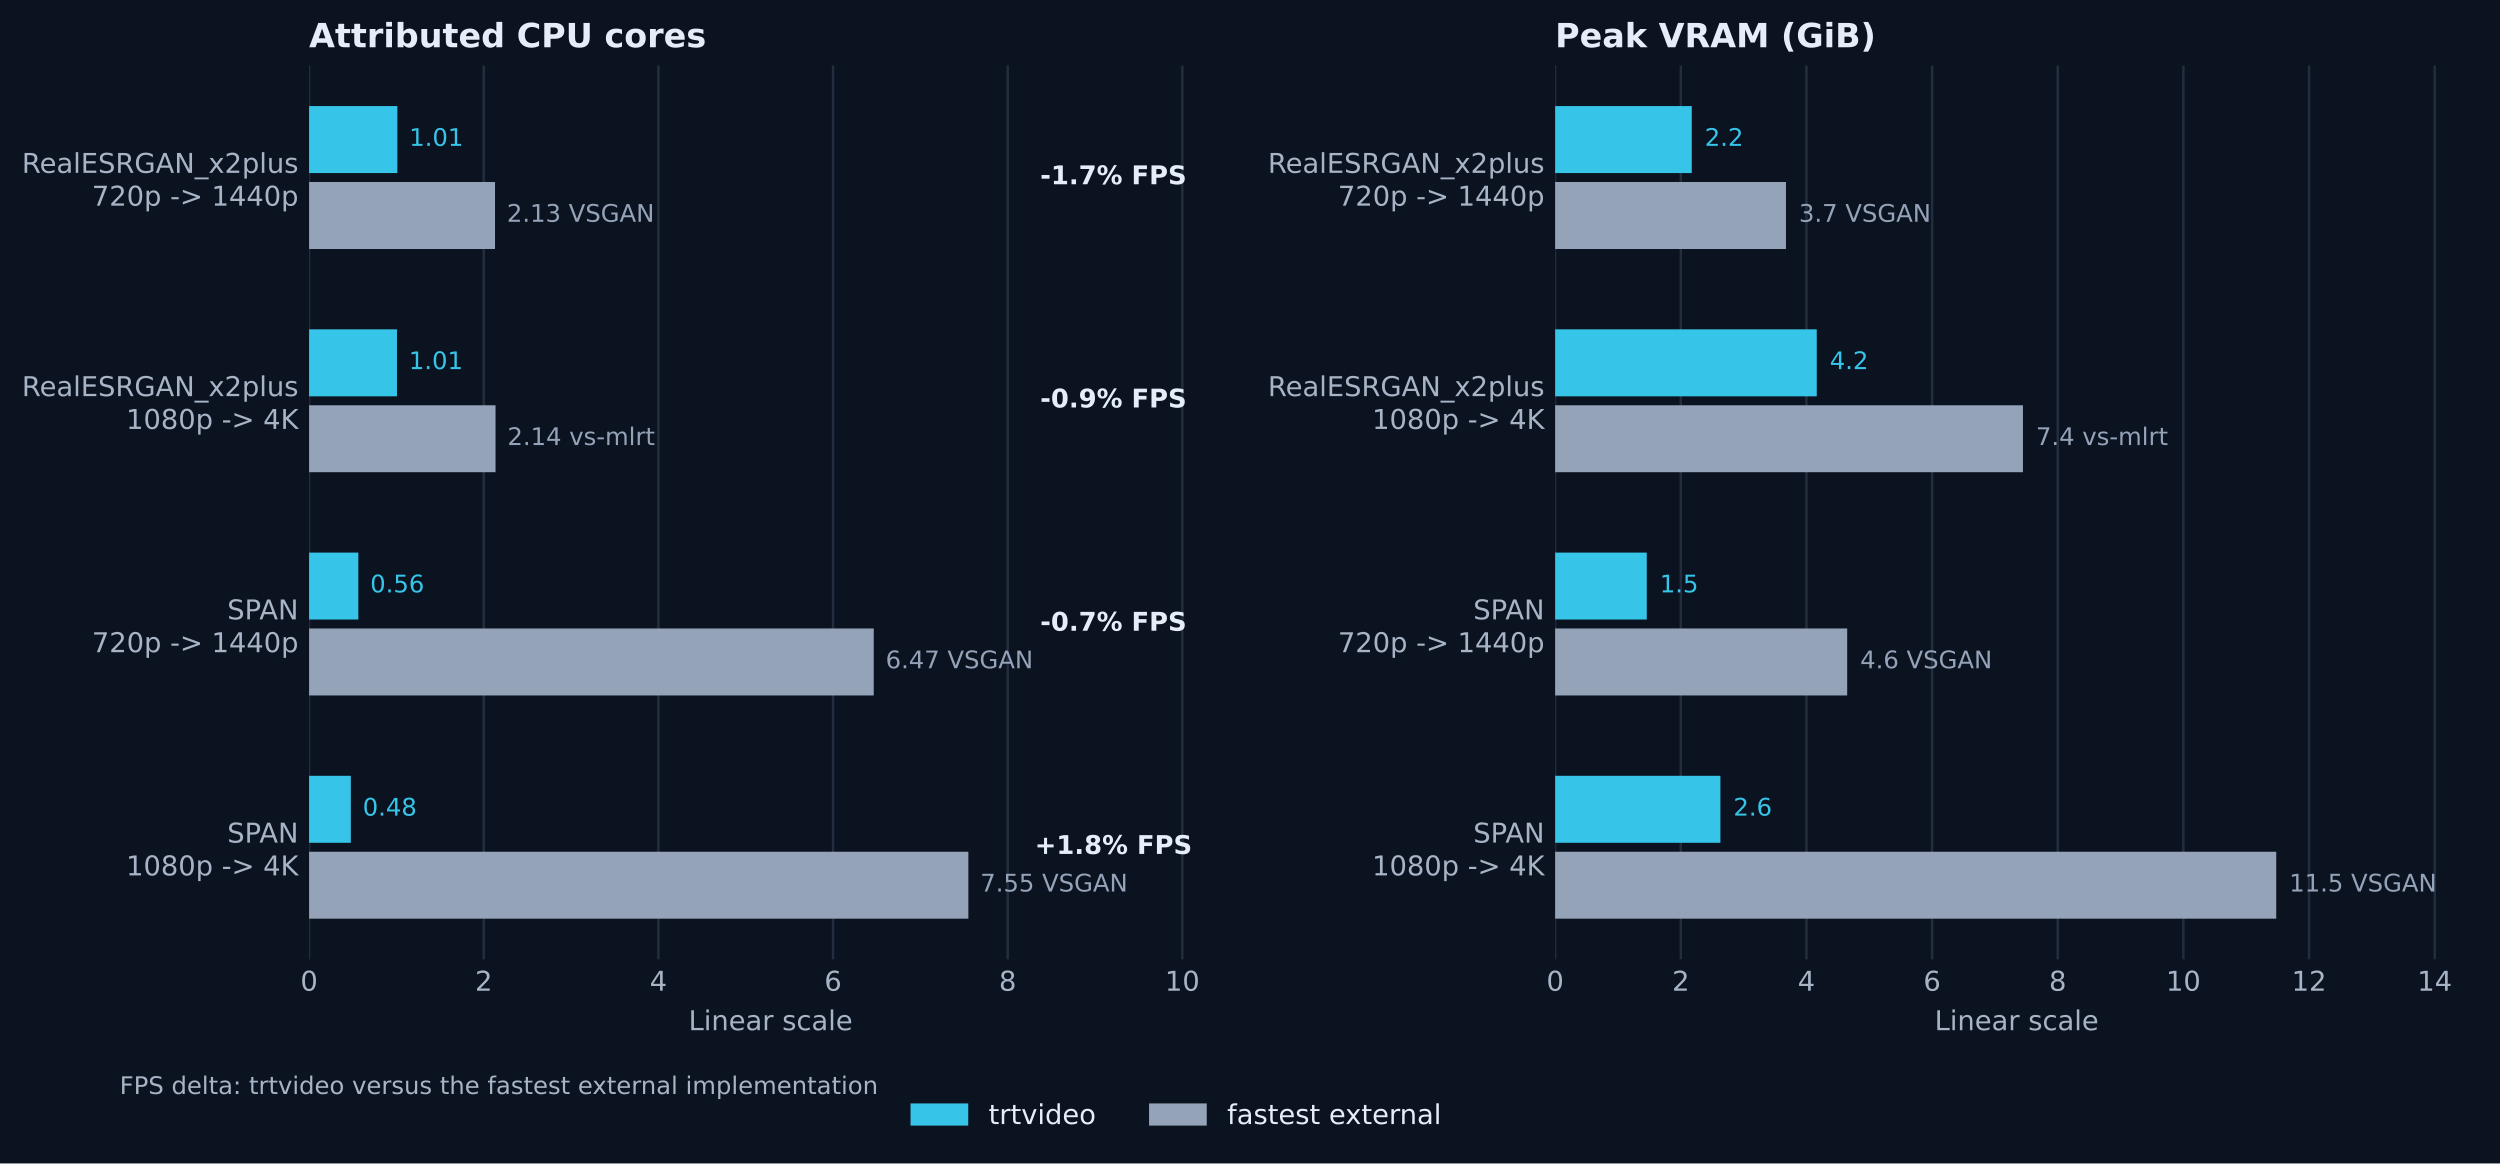
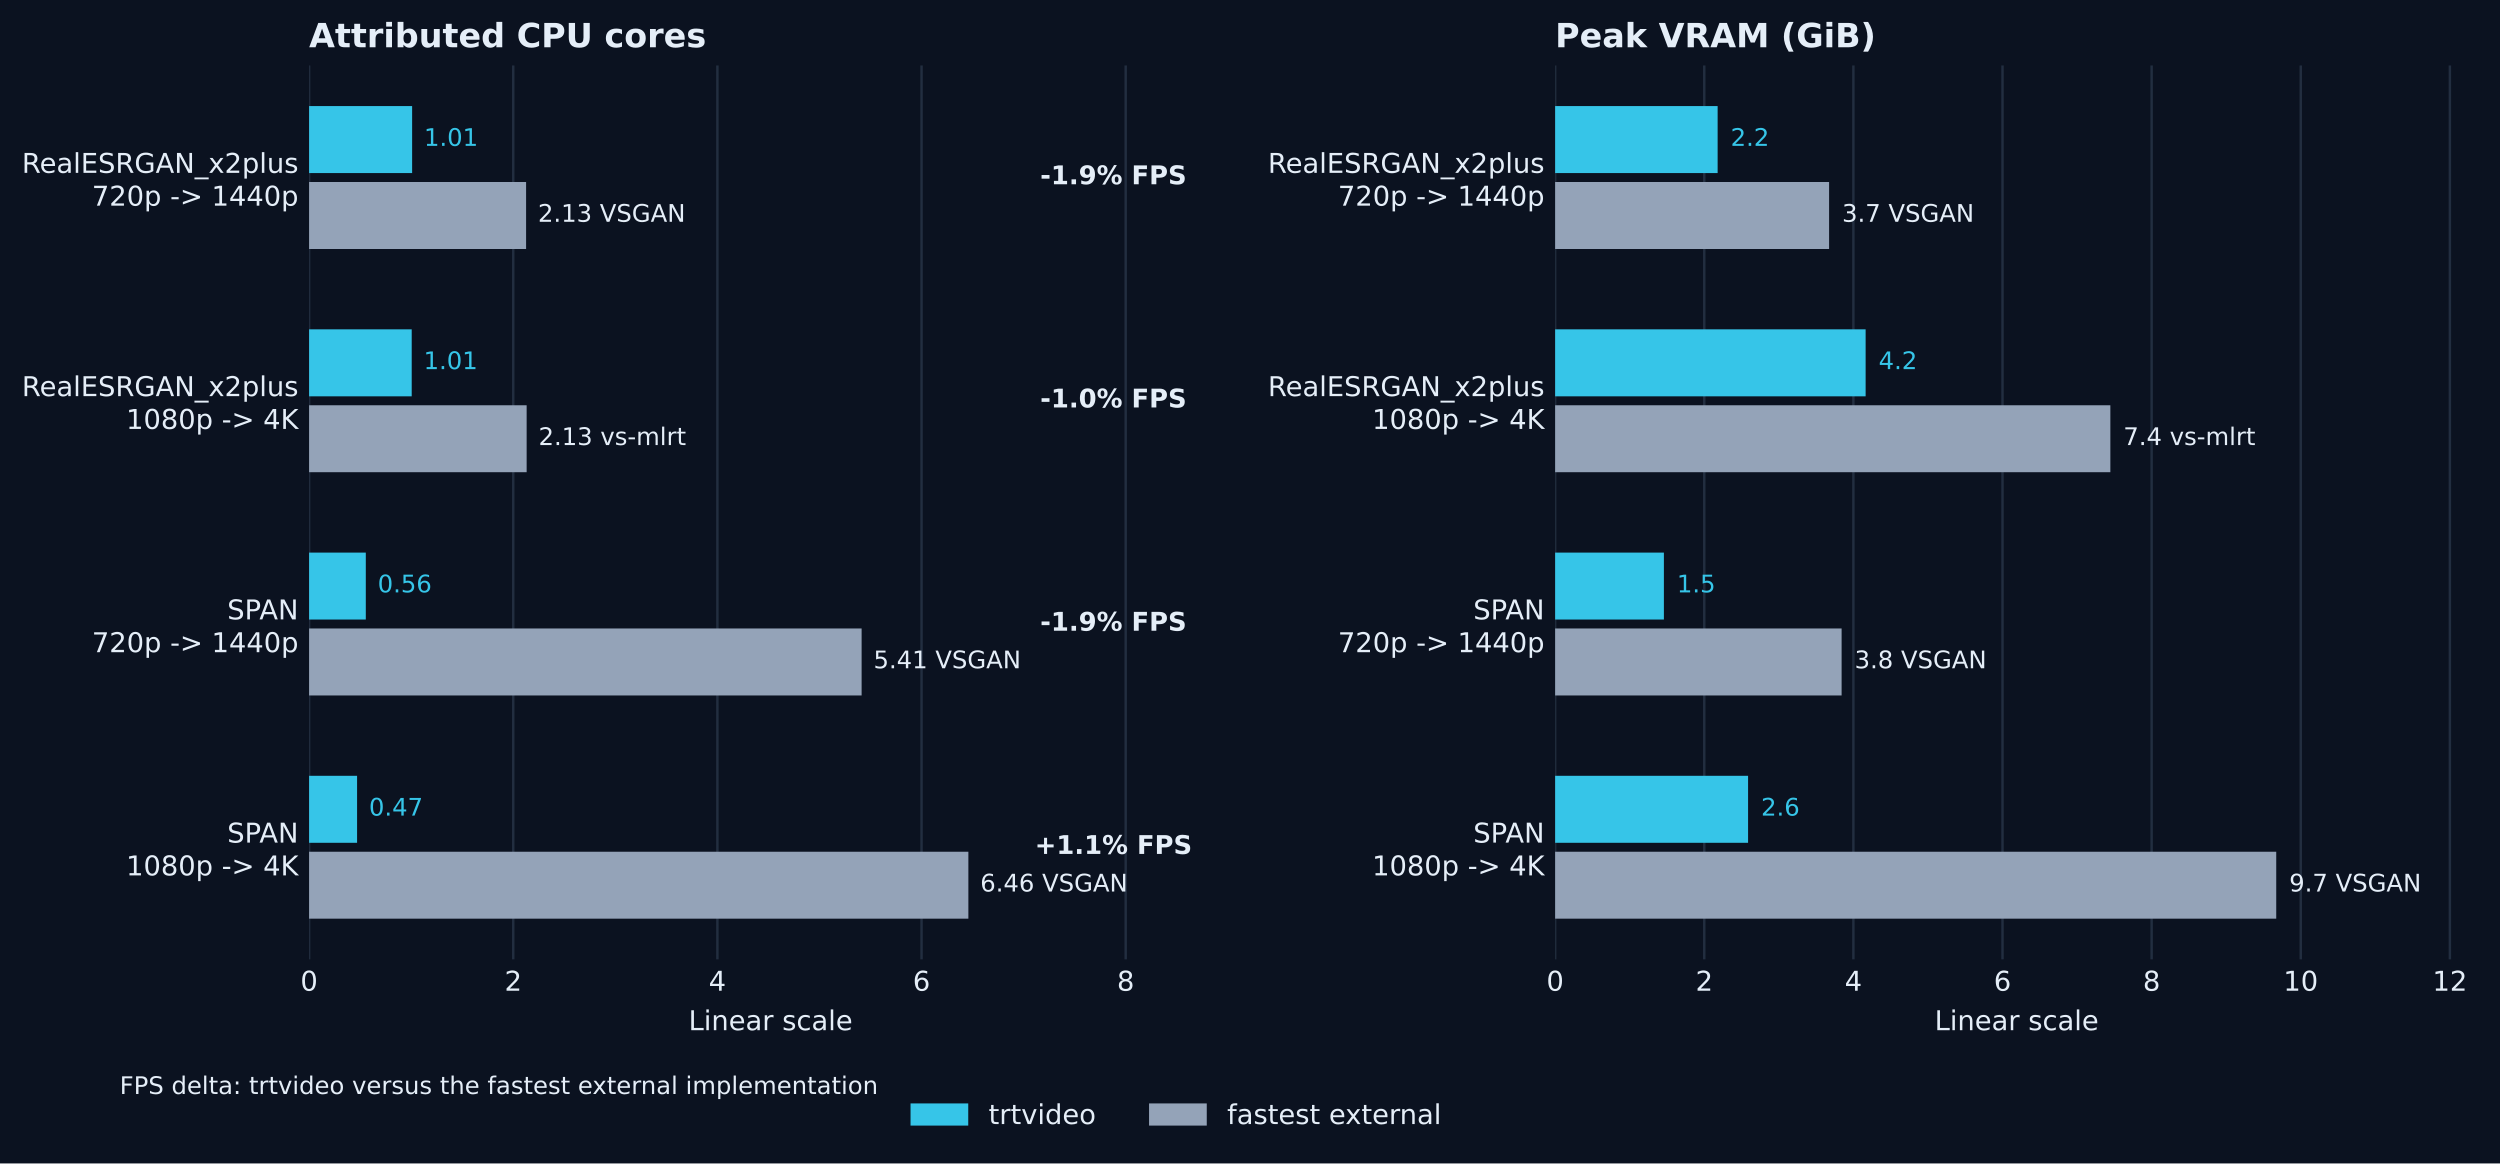
<svg xmlns="http://www.w3.org/2000/svg" width="823.22pt" height="383.106pt" viewBox="0 0 823.22 383.106" version="1.1">
  <defs>
    <style type="text/css">*{stroke-linejoin: round; stroke-linecap: butt}</style>
  </defs>
  <g id="figure_1">
    <g id="patch_1">
      <path d="M 0 383.106 L 823.22 383.106 L 823.22 0 L 0 0 z " style="fill: #0b1220" />
    </g>
    <g id="axes_1">
      <g id="patch_2">
        <path d="M 101.78 315.894 L 405.712 315.894 L 405.712 21.558 L 101.78 21.558 z " style="fill: #0b1220" />
      </g>
      <g id="matplotlib.axis_1">
        <g id="xtick_1">
          <g id="line2d_1">
            <path d="M 101.78 315.894 L 101.78 21.558 " clip-path="url(#pdbde17b072)" style="fill: none; stroke: #334155; stroke-opacity: 0.6; stroke-width: 0.8; stroke-linecap: square" />
          </g>
          <g id="line2d_2" />
          <g id="text_1">
-             <text style="font-size: 9px; font-family: 'DejaVu Sans'; text-anchor: middle; fill: #a7b4c5" x="101.78" y="326.232" transform="rotate(-0 101.78 326.2322)">0</text>
+             <text style="font-size: 9px; font-family: 'DejaVu Sans'; text-anchor: middle; fill: #e5eef8" x="101.78" y="326.232" transform="rotate(-0 101.78 326.2322)">0</text>
          </g>
        </g>
        <g id="xtick_2">
          <g id="line2d_3">
-             <path d="M 159.289 315.894 L 159.289 21.558 " clip-path="url(#pdbde17b072)" style="fill: none; stroke: #334155; stroke-opacity: 0.6; stroke-width: 0.8; stroke-linecap: square" />
+             <path d="M 169.004 315.894 L 169.004 21.558 " clip-path="url(#pdbde17b072)" style="fill: none; stroke: #334155; stroke-opacity: 0.6; stroke-width: 0.8; stroke-linecap: square" />
          </g>
          <g id="line2d_4" />
          <g id="text_2">
-             <text style="font-size: 9px; font-family: 'DejaVu Sans'; text-anchor: middle; fill: #a7b4c5" x="159.289" y="326.232" transform="rotate(-0 159.2894 326.2322)">2</text>
+             <text style="font-size: 9px; font-family: 'DejaVu Sans'; text-anchor: middle; fill: #e5eef8" x="169.004" y="326.232" transform="rotate(-0 169.0038 326.2322)">2</text>
          </g>
        </g>
        <g id="xtick_3">
          <g id="line2d_5">
-             <path d="M 216.799 315.894 L 216.799 21.558 " clip-path="url(#pdbde17b072)" style="fill: none; stroke: #334155; stroke-opacity: 0.6; stroke-width: 0.8; stroke-linecap: square" />
+             <path d="M 236.228 315.894 L 236.228 21.558 " clip-path="url(#pdbde17b072)" style="fill: none; stroke: #334155; stroke-opacity: 0.6; stroke-width: 0.8; stroke-linecap: square" />
          </g>
          <g id="line2d_6" />
          <g id="text_3">
-             <text style="font-size: 9px; font-family: 'DejaVu Sans'; text-anchor: middle; fill: #a7b4c5" x="216.799" y="326.232" transform="rotate(-0 216.7989 326.2322)">4</text>
+             <text style="font-size: 9px; font-family: 'DejaVu Sans'; text-anchor: middle; fill: #e5eef8" x="236.228" y="326.232" transform="rotate(-0 236.2277 326.2322)">4</text>
          </g>
        </g>
        <g id="xtick_4">
          <g id="line2d_7">
-             <path d="M 274.308 315.894 L 274.308 21.558 " clip-path="url(#pdbde17b072)" style="fill: none; stroke: #334155; stroke-opacity: 0.6; stroke-width: 0.8; stroke-linecap: square" />
+             <path d="M 303.452 315.894 L 303.452 21.558 " clip-path="url(#pdbde17b072)" style="fill: none; stroke: #334155; stroke-opacity: 0.6; stroke-width: 0.8; stroke-linecap: square" />
          </g>
          <g id="line2d_8" />
          <g id="text_4">
-             <text style="font-size: 9px; font-family: 'DejaVu Sans'; text-anchor: middle; fill: #a7b4c5" x="274.308" y="326.232" transform="rotate(-0 274.3083 326.2322)">6</text>
+             <text style="font-size: 9px; font-family: 'DejaVu Sans'; text-anchor: middle; fill: #e5eef8" x="303.452" y="326.232" transform="rotate(-0 303.4515 326.2322)">6</text>
          </g>
        </g>
        <g id="xtick_5">
          <g id="line2d_9">
-             <path d="M 331.818 315.894 L 331.818 21.558 " clip-path="url(#pdbde17b072)" style="fill: none; stroke: #334155; stroke-opacity: 0.6; stroke-width: 0.8; stroke-linecap: square" />
+             <path d="M 370.675 315.894 L 370.675 21.558 " clip-path="url(#pdbde17b072)" style="fill: none; stroke: #334155; stroke-opacity: 0.6; stroke-width: 0.8; stroke-linecap: square" />
          </g>
          <g id="line2d_10" />
          <g id="text_5">
-             <text style="font-size: 9px; font-family: 'DejaVu Sans'; text-anchor: middle; fill: #a7b4c5" x="331.818" y="326.232" transform="rotate(-0 331.8178 326.2322)">8</text>
-           </g>
-         </g>
-         <g id="xtick_6">
-           <g id="line2d_11">
-             <path d="M 389.327 315.894 L 389.327 21.558 " clip-path="url(#pdbde17b072)" style="fill: none; stroke: #334155; stroke-opacity: 0.6; stroke-width: 0.8; stroke-linecap: square" />
-           </g>
-           <g id="line2d_12" />
-           <g id="text_6">
-             <text style="font-size: 9px; font-family: 'DejaVu Sans'; text-anchor: middle; fill: #a7b4c5" x="389.327" y="326.232" transform="rotate(-0 389.3272 326.2322)">10</text>
-           </g>
-         </g>
-         <g id="text_7">
-           <text style="font-size: 9px; font-family: 'DejaVu Sans'; text-anchor: middle; fill: #a7b4c5" x="253.746" y="339.233" transform="rotate(-0 253.746 339.2329)">Linear scale</text>
+             <text style="font-size: 9px; font-family: 'DejaVu Sans'; text-anchor: middle; fill: #e5eef8" x="370.675" y="326.232" transform="rotate(-0 370.6754 326.2322)">8</text>
+           </g>
+         </g>
+         <g id="text_6">
+           <text style="font-size: 9px; font-family: 'DejaVu Sans'; text-anchor: middle; fill: #e5eef8" x="253.746" y="339.233" transform="rotate(-0 253.746 339.2329)">Linear scale</text>
        </g>
      </g>
      <g id="matplotlib.axis_2">
        <g id="ytick_1">
+           <g id="line2d_11" />
+           <g id="text_7">
+             <text style="font-size: 9px; font-family: 'DejaVu Sans'; fill: #e5eef8" transform="translate(7.2 56.9294)">RealESRGAN_x2plus</text>
+             <text style="font-size: 9px; font-family: 'DejaVu Sans'; fill: #e5eef8" transform="translate(30.25969 67.73116)">720p -&gt; 1440p</text>
+           </g>
+         </g>
+         <g id="ytick_2">
+           <g id="line2d_12" />
+           <g id="text_8">
+             <text style="font-size: 9px; font-family: 'DejaVu Sans'; fill: #e5eef8" transform="translate(7.2 130.4399)">RealESRGAN_x2plus</text>
+             <text style="font-size: 9px; font-family: 'DejaVu Sans'; fill: #e5eef8" transform="translate(41.52375 141.2417)">1080p -&gt; 4K</text>
+           </g>
+         </g>
+         <g id="ytick_3">
          <g id="line2d_13" />
-           <g id="text_8">
-             <text style="font-size: 9px; font-family: 'DejaVu Sans'; fill: #a7b4c5" transform="translate(7.2 56.9294)">RealESRGAN_x2plus</text>
-             <text style="font-size: 9px; font-family: 'DejaVu Sans'; fill: #a7b4c5" transform="translate(30.25969 67.73116)">720p -&gt; 1440p</text>
-           </g>
-         </g>
-         <g id="ytick_2">
+           <g id="text_9">
+             <text style="font-size: 9px; font-family: 'DejaVu Sans'; fill: #e5eef8" transform="translate(74.82516 203.95)">SPAN</text>
+             <text style="font-size: 9px; font-family: 'DejaVu Sans'; fill: #e5eef8" transform="translate(30.25969 214.7518)">720p -&gt; 1440p</text>
+           </g>
+         </g>
+         <g id="ytick_4">
          <g id="line2d_14" />
-           <g id="text_9">
-             <text style="font-size: 9px; font-family: 'DejaVu Sans'; fill: #a7b4c5" transform="translate(7.2 130.4399)">RealESRGAN_x2plus</text>
-             <text style="font-size: 9px; font-family: 'DejaVu Sans'; fill: #a7b4c5" transform="translate(41.52375 141.2417)">1080p -&gt; 4K</text>
-           </g>
-         </g>
-         <g id="ytick_3">
-           <g id="line2d_15" />
          <g id="text_10">
-             <text style="font-size: 9px; font-family: 'DejaVu Sans'; fill: #a7b4c5" transform="translate(74.82516 203.95)">SPAN</text>
-             <text style="font-size: 9px; font-family: 'DejaVu Sans'; fill: #a7b4c5" transform="translate(30.25969 214.7518)">720p -&gt; 1440p</text>
-           </g>
-         </g>
-         <g id="ytick_4">
-           <g id="line2d_16" />
-           <g id="text_11">
-             <text style="font-size: 9px; font-family: 'DejaVu Sans'; fill: #a7b4c5" transform="translate(74.82516 277.4605)">SPAN</text>
-             <text style="font-size: 9px; font-family: 'DejaVu Sans'; fill: #a7b4c5" transform="translate(41.52375 288.2623)">1080p -&gt; 4K</text>
+             <text style="font-size: 9px; font-family: 'DejaVu Sans'; fill: #e5eef8" transform="translate(74.82516 277.4605)">SPAN</text>
+             <text style="font-size: 9px; font-family: 'DejaVu Sans'; fill: #e5eef8" transform="translate(41.52375 288.2623)">1080p -&gt; 4K</text>
          </g>
        </g>
      </g>
      <g id="patch_3">
-         <path d="M 101.78 56.99 L 130.849 56.99 L 130.849 34.937 L 101.78 34.937 z " clip-path="url(#pdbde17b072)" style="fill: #36c5e8" />
+         <path d="M 101.78 56.99 L 135.707 56.99 L 135.707 34.937 L 101.78 34.937 z " clip-path="url(#pdbde17b072)" style="fill: #36c5e8" />
      </g>
      <g id="patch_4">
-         <path d="M 101.78 130.501 L 130.723 130.501 L 130.723 108.448 L 101.78 108.448 z " clip-path="url(#pdbde17b072)" style="fill: #36c5e8" />
+         <path d="M 101.78 130.501 L 135.572 130.501 L 135.572 108.448 L 101.78 108.448 z " clip-path="url(#pdbde17b072)" style="fill: #36c5e8" />
      </g>
      <g id="patch_5">
-         <path d="M 101.78 204.011 L 117.996 204.011 L 117.996 181.958 L 101.78 181.958 z " clip-path="url(#pdbde17b072)" style="fill: #36c5e8" />
+         <path d="M 101.78 204.011 L 120.455 204.011 L 120.455 181.958 L 101.78 181.958 z " clip-path="url(#pdbde17b072)" style="fill: #36c5e8" />
      </g>
      <g id="patch_6">
-         <path d="M 101.78 277.522 L 115.521 277.522 L 115.521 255.469 L 101.78 255.469 z " clip-path="url(#pdbde17b072)" style="fill: #36c5e8" />
+         <path d="M 101.78 277.522 L 117.582 277.522 L 117.582 255.469 L 101.78 255.469 z " clip-path="url(#pdbde17b072)" style="fill: #36c5e8" />
      </g>
      <g id="patch_7">
-         <path d="M 101.78 81.984 L 163.005 81.984 L 163.005 59.931 L 101.78 59.931 z " clip-path="url(#pdbde17b072)" style="fill: #94a3b8" />
+         <path d="M 101.78 81.984 L 173.235 81.984 L 173.235 59.931 L 101.78 59.931 z " clip-path="url(#pdbde17b072)" style="fill: #94a3b8" />
      </g>
      <g id="patch_8">
-         <path d="M 101.78 155.494 L 163.175 155.494 L 163.175 133.441 L 101.78 133.441 z " clip-path="url(#pdbde17b072)" style="fill: #94a3b8" />
+         <path d="M 101.78 155.494 L 173.419 155.494 L 173.419 133.441 L 101.78 133.441 z " clip-path="url(#pdbde17b072)" style="fill: #94a3b8" />
      </g>
      <g id="patch_9">
-         <path d="M 101.78 229.005 L 287.715 229.005 L 287.715 206.952 L 101.78 206.952 z " clip-path="url(#pdbde17b072)" style="fill: #94a3b8" />
+         <path d="M 101.78 229.005 L 283.721 229.005 L 283.721 206.952 L 101.78 206.952 z " clip-path="url(#pdbde17b072)" style="fill: #94a3b8" />
      </g>
      <g id="patch_10">
        <path d="M 101.78 302.515 L 318.874 302.515 L 318.874 280.462 L 101.78 280.462 z " clip-path="url(#pdbde17b072)" style="fill: #94a3b8" />
      </g>
+       <g id="text_11">
+         <text style="font-size: 8px; font-family: 'DejaVu Sans'; text-anchor: start; fill: #36c5e8" x="139.615" y="48.042" transform="rotate(-0 139.6149 48.04189)">1.01</text>
+       </g>
      <g id="text_12">
-         <text style="font-size: 8px; font-family: 'DejaVu Sans'; text-anchor: start; fill: #36c5e8" x="134.757" y="48.042" transform="rotate(-0 134.7568 48.04189)">1.01</text>
+         <text style="font-size: 8px; font-family: 'DejaVu Sans'; text-anchor: start; fill: #e5eef8" x="177.142" y="73.035" transform="rotate(-0 177.1424 73.03545)">2.13 VSGAN</text>
      </g>
      <g id="text_13">
-         <text style="font-size: 8px; font-family: 'DejaVu Sans'; text-anchor: start; fill: #94a3b8" x="166.912" y="73.035" transform="rotate(-0 166.9123 73.03545)">2.13 VSGAN</text>
+         <text style="font-weight: 700; font-size: 8.5px; font-family: 'DejaVu Sans'; text-anchor: middle; fill: #e5eef8" x="366.635" y="60.669" transform="rotate(-0 366.635 60.66855)">-1.9% FPS</text>
      </g>
      <g id="text_14">
-         <text style="font-weight: 700; font-size: 8.5px; font-family: 'DejaVu Sans'; text-anchor: middle; fill: #e5eef8" x="366.635" y="60.669" transform="rotate(-0 366.635 60.66855)">-1.7% FPS</text>
+         <text style="font-size: 8px; font-family: 'DejaVu Sans'; text-anchor: start; fill: #36c5e8" x="139.48" y="121.552" transform="rotate(-0 139.4801 121.5524)">1.01</text>
      </g>
      <g id="text_15">
-         <text style="font-size: 8px; font-family: 'DejaVu Sans'; text-anchor: start; fill: #36c5e8" x="134.631" y="121.552" transform="rotate(-0 134.6309 121.5524)">1.01</text>
+         <text style="font-size: 8px; font-family: 'DejaVu Sans'; text-anchor: start; fill: #e5eef8" x="177.327" y="146.546" transform="rotate(-0 177.3266 146.5463)">2.13 vs-mlrt</text>
      </g>
      <g id="text_16">
-         <text style="font-size: 8px; font-family: 'DejaVu Sans'; text-anchor: start; fill: #94a3b8" x="167.082" y="146.546" transform="rotate(-0 167.0824 146.5463)">2.14 vs-mlrt</text>
+         <text style="font-weight: 700; font-size: 8.5px; font-family: 'DejaVu Sans'; text-anchor: middle; fill: #e5eef8" x="366.635" y="134.179" transform="rotate(-0 366.635 134.179)">-1.0% FPS</text>
      </g>
      <g id="text_17">
-         <text style="font-weight: 700; font-size: 8.5px; font-family: 'DejaVu Sans'; text-anchor: middle; fill: #e5eef8" x="366.635" y="134.179" transform="rotate(-0 366.635 134.179)">-0.9% FPS</text>
+         <text style="font-size: 8px; font-family: 'DejaVu Sans'; text-anchor: start; fill: #36c5e8" x="124.362" y="195.063" transform="rotate(-0 124.3623 195.0629)">0.56</text>
      </g>
      <g id="text_18">
-         <text style="font-size: 8px; font-family: 'DejaVu Sans'; text-anchor: start; fill: #36c5e8" x="121.903" y="195.063" transform="rotate(-0 121.9034 195.0629)">0.56</text>
+         <text style="font-size: 8px; font-family: 'DejaVu Sans'; text-anchor: start; fill: #e5eef8" x="287.629" y="220.056" transform="rotate(-0 287.6291 220.0564)">5.41 VSGAN</text>
      </g>
      <g id="text_19">
-         <text style="font-size: 8px; font-family: 'DejaVu Sans'; text-anchor: start; fill: #94a3b8" x="291.623" y="220.056" transform="rotate(-0 291.6229 220.0564)">6.47 VSGAN</text>
+         <text style="font-weight: 700; font-size: 8.5px; font-family: 'DejaVu Sans'; text-anchor: middle; fill: #e5eef8" x="366.635" y="207.69" transform="rotate(-0 366.635 207.6895)">-1.9% FPS</text>
      </g>
      <g id="text_20">
-         <text style="font-weight: 700; font-size: 8.5px; font-family: 'DejaVu Sans'; text-anchor: middle; fill: #e5eef8" x="366.635" y="207.69" transform="rotate(-0 366.635 207.6895)">-0.7% FPS</text>
+         <text style="font-size: 8px; font-family: 'DejaVu Sans'; text-anchor: start; fill: #36c5e8" x="121.49" y="268.573" transform="rotate(-0 121.4896 268.5734)">0.47</text>
      </g>
      <g id="text_21">
-         <text style="font-size: 8px; font-family: 'DejaVu Sans'; text-anchor: start; fill: #36c5e8" x="119.429" y="268.573" transform="rotate(-0 119.429 268.5734)">0.48</text>
+         <text style="font-size: 8px; font-family: 'DejaVu Sans'; text-anchor: start; fill: #e5eef8" x="322.782" y="293.567" transform="rotate(-0 322.7819 293.5669)">6.46 VSGAN</text>
      </g>
      <g id="text_22">
-         <text style="font-size: 8px; font-family: 'DejaVu Sans'; text-anchor: start; fill: #94a3b8" x="322.782" y="293.567" transform="rotate(-0 322.7819 293.5669)">7.55 VSGAN</text>
+         <text style="font-weight: 700; font-size: 8.5px; font-family: 'DejaVu Sans'; text-anchor: middle; fill: #e5eef8" x="366.635" y="281.2" transform="rotate(-0 366.635 281.2)">+1.1% FPS</text>
      </g>
      <g id="text_23">
-         <text style="font-weight: 700; font-size: 8.5px; font-family: 'DejaVu Sans'; text-anchor: middle; fill: #e5eef8" x="366.635" y="281.2" transform="rotate(-0 366.635 281.2)">+1.8% FPS</text>
-       </g>
-       <g id="text_24">
        <text style="font-weight: 700; font-size: 11px; font-family: 'DejaVu Sans'; text-anchor: start; fill: #e5eef8" x="101.78" y="15.558" transform="rotate(-0 101.78 15.55828)">Attributed CPU cores</text>
      </g>
    </g>
    <g id="axes_2">
      <g id="patch_11">
        <path d="M 512.088 315.894 L 816.02 315.894 L 816.02 21.558 L 512.088 21.558 z " style="fill: #0b1220" />
      </g>
      <g id="matplotlib.axis_3">
+         <g id="xtick_6">
+           <g id="line2d_15">
+             <path d="M 512.088 315.894 L 512.088 21.558 " clip-path="url(#pe8ae58c68a)" style="fill: none; stroke: #334155; stroke-opacity: 0.6; stroke-width: 0.8; stroke-linecap: square" />
+           </g>
+           <g id="line2d_16" />
+           <g id="text_24">
+             <text style="font-size: 9px; font-family: 'DejaVu Sans'; text-anchor: middle; fill: #e5eef8" x="512.088" y="326.232" transform="rotate(-0 512.0881 326.2322)">0</text>
+           </g>
+         </g>
        <g id="xtick_7">
          <g id="line2d_17">
-             <path d="M 512.088 315.894 L 512.088 21.558 " clip-path="url(#pe8ae58c68a)" style="fill: none; stroke: #334155; stroke-opacity: 0.6; stroke-width: 0.8; stroke-linecap: square" />
+             <path d="M 561.193 315.894 L 561.193 21.558 " clip-path="url(#pe8ae58c68a)" style="fill: none; stroke: #334155; stroke-opacity: 0.6; stroke-width: 0.8; stroke-linecap: square" />
          </g>
          <g id="line2d_18" />
          <g id="text_25">
-             <text style="font-size: 9px; font-family: 'DejaVu Sans'; text-anchor: middle; fill: #a7b4c5" x="512.088" y="326.232" transform="rotate(-0 512.0881 326.2322)">0</text>
+             <text style="font-size: 9px; font-family: 'DejaVu Sans'; text-anchor: middle; fill: #e5eef8" x="561.193" y="326.232" transform="rotate(-0 561.1929 326.2322)">2</text>
          </g>
        </g>
        <g id="xtick_8">
          <g id="line2d_19">
-             <path d="M 553.464 315.894 L 553.464 21.558 " clip-path="url(#pe8ae58c68a)" style="fill: none; stroke: #334155; stroke-opacity: 0.6; stroke-width: 0.8; stroke-linecap: square" />
+             <path d="M 610.298 315.894 L 610.298 21.558 " clip-path="url(#pe8ae58c68a)" style="fill: none; stroke: #334155; stroke-opacity: 0.6; stroke-width: 0.8; stroke-linecap: square" />
          </g>
          <g id="line2d_20" />
          <g id="text_26">
-             <text style="font-size: 9px; font-family: 'DejaVu Sans'; text-anchor: middle; fill: #a7b4c5" x="553.464" y="326.232" transform="rotate(-0 553.4636 326.2322)">2</text>
+             <text style="font-size: 9px; font-family: 'DejaVu Sans'; text-anchor: middle; fill: #e5eef8" x="610.298" y="326.232" transform="rotate(-0 610.2977 326.2322)">4</text>
          </g>
        </g>
        <g id="xtick_9">
          <g id="line2d_21">
-             <path d="M 594.839 315.894 L 594.839 21.558 " clip-path="url(#pe8ae58c68a)" style="fill: none; stroke: #334155; stroke-opacity: 0.6; stroke-width: 0.8; stroke-linecap: square" />
+             <path d="M 659.403 315.894 L 659.403 21.558 " clip-path="url(#pe8ae58c68a)" style="fill: none; stroke: #334155; stroke-opacity: 0.6; stroke-width: 0.8; stroke-linecap: square" />
          </g>
          <g id="line2d_22" />
          <g id="text_27">
-             <text style="font-size: 9px; font-family: 'DejaVu Sans'; text-anchor: middle; fill: #a7b4c5" x="594.839" y="326.232" transform="rotate(-0 594.839 326.2322)">4</text>
+             <text style="font-size: 9px; font-family: 'DejaVu Sans'; text-anchor: middle; fill: #e5eef8" x="659.403" y="326.232" transform="rotate(-0 659.4025 326.2322)">6</text>
          </g>
        </g>
        <g id="xtick_10">
          <g id="line2d_23">
-             <path d="M 636.214 315.894 L 636.214 21.558 " clip-path="url(#pe8ae58c68a)" style="fill: none; stroke: #334155; stroke-opacity: 0.6; stroke-width: 0.8; stroke-linecap: square" />
+             <path d="M 708.507 315.894 L 708.507 21.558 " clip-path="url(#pe8ae58c68a)" style="fill: none; stroke: #334155; stroke-opacity: 0.6; stroke-width: 0.8; stroke-linecap: square" />
          </g>
          <g id="line2d_24" />
          <g id="text_28">
-             <text style="font-size: 9px; font-family: 'DejaVu Sans'; text-anchor: middle; fill: #a7b4c5" x="636.214" y="326.232" transform="rotate(-0 636.2145 326.2322)">6</text>
+             <text style="font-size: 9px; font-family: 'DejaVu Sans'; text-anchor: middle; fill: #e5eef8" x="708.507" y="326.232" transform="rotate(-0 708.5073 326.2322)">8</text>
          </g>
        </g>
        <g id="xtick_11">
          <g id="line2d_25">
-             <path d="M 677.59 315.894 L 677.59 21.558 " clip-path="url(#pe8ae58c68a)" style="fill: none; stroke: #334155; stroke-opacity: 0.6; stroke-width: 0.8; stroke-linecap: square" />
+             <path d="M 757.612 315.894 L 757.612 21.558 " clip-path="url(#pe8ae58c68a)" style="fill: none; stroke: #334155; stroke-opacity: 0.6; stroke-width: 0.8; stroke-linecap: square" />
          </g>
          <g id="line2d_26" />
          <g id="text_29">
-             <text style="font-size: 9px; font-family: 'DejaVu Sans'; text-anchor: middle; fill: #a7b4c5" x="677.59" y="326.232" transform="rotate(-0 677.59 326.2322)">8</text>
+             <text style="font-size: 9px; font-family: 'DejaVu Sans'; text-anchor: middle; fill: #e5eef8" x="757.612" y="326.232" transform="rotate(-0 757.6121 326.2322)">10</text>
          </g>
        </g>
        <g id="xtick_12">
          <g id="line2d_27">
-             <path d="M 718.965 315.894 L 718.965 21.558 " clip-path="url(#pe8ae58c68a)" style="fill: none; stroke: #334155; stroke-opacity: 0.6; stroke-width: 0.8; stroke-linecap: square" />
+             <path d="M 806.717 315.894 L 806.717 21.558 " clip-path="url(#pe8ae58c68a)" style="fill: none; stroke: #334155; stroke-opacity: 0.6; stroke-width: 0.8; stroke-linecap: square" />
          </g>
          <g id="line2d_28" />
          <g id="text_30">
-             <text style="font-size: 9px; font-family: 'DejaVu Sans'; text-anchor: middle; fill: #a7b4c5" x="718.965" y="326.232" transform="rotate(-0 718.9654 326.2322)">10</text>
-           </g>
-         </g>
-         <g id="xtick_13">
-           <g id="line2d_29">
-             <path d="M 760.341 315.894 L 760.341 21.558 " clip-path="url(#pe8ae58c68a)" style="fill: none; stroke: #334155; stroke-opacity: 0.6; stroke-width: 0.8; stroke-linecap: square" />
-           </g>
-           <g id="line2d_30" />
-           <g id="text_31">
-             <text style="font-size: 9px; font-family: 'DejaVu Sans'; text-anchor: middle; fill: #a7b4c5" x="760.341" y="326.232" transform="rotate(-0 760.3409 326.2322)">12</text>
-           </g>
-         </g>
-         <g id="xtick_14">
-           <g id="line2d_31">
-             <path d="M 801.716 315.894 L 801.716 21.558 " clip-path="url(#pe8ae58c68a)" style="fill: none; stroke: #334155; stroke-opacity: 0.6; stroke-width: 0.8; stroke-linecap: square" />
-           </g>
-           <g id="line2d_32" />
-           <g id="text_32">
-             <text style="font-size: 9px; font-family: 'DejaVu Sans'; text-anchor: middle; fill: #a7b4c5" x="801.716" y="326.232" transform="rotate(-0 801.7164 326.2322)">14</text>
-           </g>
-         </g>
-         <g id="text_33">
-           <text style="font-size: 9px; font-family: 'DejaVu Sans'; text-anchor: middle; fill: #a7b4c5" x="664.054" y="339.233" transform="rotate(-0 664.054 339.2329)">Linear scale</text>
+             <text style="font-size: 9px; font-family: 'DejaVu Sans'; text-anchor: middle; fill: #e5eef8" x="806.717" y="326.232" transform="rotate(-0 806.7169 326.2322)">12</text>
+           </g>
+         </g>
+         <g id="text_31">
+           <text style="font-size: 9px; font-family: 'DejaVu Sans'; text-anchor: middle; fill: #e5eef8" x="664.054" y="339.233" transform="rotate(-0 664.054 339.2329)">Linear scale</text>
        </g>
      </g>
      <g id="matplotlib.axis_4">
        <g id="ytick_5">
-           <g id="line2d_33" />
+           <g id="line2d_29" />
+           <g id="text_32">
+             <text style="font-size: 9px; font-family: 'DejaVu Sans'; fill: #e5eef8" transform="translate(417.5081 56.9294)">RealESRGAN_x2plus</text>
+             <text style="font-size: 9px; font-family: 'DejaVu Sans'; fill: #e5eef8" transform="translate(440.5678 67.73116)">720p -&gt; 1440p</text>
+           </g>
+         </g>
+         <g id="ytick_6">
+           <g id="line2d_30" />
+           <g id="text_33">
+             <text style="font-size: 9px; font-family: 'DejaVu Sans'; fill: #e5eef8" transform="translate(417.5081 130.4399)">RealESRGAN_x2plus</text>
+             <text style="font-size: 9px; font-family: 'DejaVu Sans'; fill: #e5eef8" transform="translate(451.8318 141.2417)">1080p -&gt; 4K</text>
+           </g>
+         </g>
+         <g id="ytick_7">
+           <g id="line2d_31" />
          <g id="text_34">
-             <text style="font-size: 9px; font-family: 'DejaVu Sans'; fill: #a7b4c5" transform="translate(417.5081 56.9294)">RealESRGAN_x2plus</text>
-             <text style="font-size: 9px; font-family: 'DejaVu Sans'; fill: #a7b4c5" transform="translate(440.5678 67.73116)">720p -&gt; 1440p</text>
-           </g>
-         </g>
-         <g id="ytick_6">
-           <g id="line2d_34" />
+             <text style="font-size: 9px; font-family: 'DejaVu Sans'; fill: #e5eef8" transform="translate(485.1332 203.95)">SPAN</text>
+             <text style="font-size: 9px; font-family: 'DejaVu Sans'; fill: #e5eef8" transform="translate(440.5678 214.7518)">720p -&gt; 1440p</text>
+           </g>
+         </g>
+         <g id="ytick_8">
+           <g id="line2d_32" />
          <g id="text_35">
-             <text style="font-size: 9px; font-family: 'DejaVu Sans'; fill: #a7b4c5" transform="translate(417.5081 130.4399)">RealESRGAN_x2plus</text>
-             <text style="font-size: 9px; font-family: 'DejaVu Sans'; fill: #a7b4c5" transform="translate(451.8318 141.2417)">1080p -&gt; 4K</text>
-           </g>
-         </g>
-         <g id="ytick_7">
-           <g id="line2d_35" />
-           <g id="text_36">
-             <text style="font-size: 9px; font-family: 'DejaVu Sans'; fill: #a7b4c5" transform="translate(485.1332 203.95)">SPAN</text>
-             <text style="font-size: 9px; font-family: 'DejaVu Sans'; fill: #a7b4c5" transform="translate(440.5678 214.7518)">720p -&gt; 1440p</text>
-           </g>
-         </g>
-         <g id="ytick_8">
-           <g id="line2d_36" />
-           <g id="text_37">
-             <text style="font-size: 9px; font-family: 'DejaVu Sans'; fill: #a7b4c5" transform="translate(485.1332 277.4605)">SPAN</text>
-             <text style="font-size: 9px; font-family: 'DejaVu Sans'; fill: #a7b4c5" transform="translate(451.8318 288.2623)">1080p -&gt; 4K</text>
+             <text style="font-size: 9px; font-family: 'DejaVu Sans'; fill: #e5eef8" transform="translate(485.1332 277.4605)">SPAN</text>
+             <text style="font-size: 9px; font-family: 'DejaVu Sans'; fill: #e5eef8" transform="translate(451.8318 288.2623)">1080p -&gt; 4K</text>
          </g>
        </g>
      </g>
      <g id="patch_12">
-         <path d="M 512.088 56.99 L 557.077 56.99 L 557.077 34.937 L 512.088 34.937 z " clip-path="url(#pe8ae58c68a)" style="fill: #36c5e8" />
+         <path d="M 512.088 56.99 L 565.597 56.99 L 565.597 34.937 L 512.088 34.937 z " clip-path="url(#pe8ae58c68a)" style="fill: #36c5e8" />
      </g>
      <g id="patch_13">
-         <path d="M 512.088 130.501 L 598.236 130.501 L 598.236 108.448 L 512.088 108.448 z " clip-path="url(#pe8ae58c68a)" style="fill: #36c5e8" />
+         <path d="M 512.088 130.501 L 614.329 130.501 L 614.329 108.448 L 512.088 108.448 z " clip-path="url(#pe8ae58c68a)" style="fill: #36c5e8" />
      </g>
      <g id="patch_14">
-         <path d="M 512.088 204.011 L 542.265 204.011 L 542.265 181.958 L 512.088 181.958 z " clip-path="url(#pe8ae58c68a)" style="fill: #36c5e8" />
+         <path d="M 512.088 204.011 L 547.902 204.011 L 547.902 181.958 L 512.088 181.958 z " clip-path="url(#pe8ae58c68a)" style="fill: #36c5e8" />
      </g>
      <g id="patch_15">
-         <path d="M 512.088 277.522 L 566.508 277.522 L 566.508 255.469 L 512.088 255.469 z " clip-path="url(#pe8ae58c68a)" style="fill: #36c5e8" />
+         <path d="M 512.088 277.522 L 575.62 277.522 L 575.62 255.469 L 512.088 255.469 z " clip-path="url(#pe8ae58c68a)" style="fill: #36c5e8" />
      </g>
      <g id="patch_16">
-         <path d="M 512.088 81.984 L 588.099 81.984 L 588.099 59.931 L 512.088 59.931 z " clip-path="url(#pe8ae58c68a)" style="fill: #94a3b8" />
+         <path d="M 512.088 81.984 L 602.298 81.984 L 602.298 59.931 L 512.088 59.931 z " clip-path="url(#pe8ae58c68a)" style="fill: #94a3b8" />
      </g>
      <g id="patch_17">
-         <path d="M 512.088 155.494 L 666.137 155.494 L 666.137 133.441 L 512.088 133.441 z " clip-path="url(#pe8ae58c68a)" style="fill: #94a3b8" />
+         <path d="M 512.088 155.494 L 694.915 155.494 L 694.915 133.441 L 512.088 133.441 z " clip-path="url(#pe8ae58c68a)" style="fill: #94a3b8" />
      </g>
      <g id="patch_18">
-         <path d="M 512.088 229.005 L 608.261 229.005 L 608.261 206.952 L 512.088 206.952 z " clip-path="url(#pe8ae58c68a)" style="fill: #94a3b8" />
+         <path d="M 512.088 229.005 L 606.422 229.005 L 606.422 206.952 L 512.088 206.952 z " clip-path="url(#pe8ae58c68a)" style="fill: #94a3b8" />
      </g>
      <g id="patch_19">
        <path d="M 512.088 302.515 L 749.535 302.515 L 749.535 280.462 L 512.088 280.462 z " clip-path="url(#pe8ae58c68a)" style="fill: #94a3b8" />
      </g>
+       <g id="text_36">
+         <text style="font-size: 8px; font-family: 'DejaVu Sans'; text-anchor: start; fill: #36c5e8" x="569.871" y="48.042" transform="rotate(-0 569.8712 48.04189)">2.2</text>
+       </g>
+       <g id="text_37">
+         <text style="font-size: 8px; font-family: 'DejaVu Sans'; text-anchor: start; fill: #e5eef8" x="606.572" y="73.035" transform="rotate(-0 606.5724 73.03545)">3.7 VSGAN</text>
+       </g>
      <g id="text_38">
-         <text style="font-size: 8px; font-family: 'DejaVu Sans'; text-anchor: start; fill: #36c5e8" x="561.351" y="48.042" transform="rotate(-0 561.3514 48.04189)">2.2</text>
+         <text style="font-size: 8px; font-family: 'DejaVu Sans'; text-anchor: start; fill: #36c5e8" x="618.603" y="121.552" transform="rotate(-0 618.6029 121.5524)">4.2</text>
      </g>
      <g id="text_39">
-         <text style="font-size: 8px; font-family: 'DejaVu Sans'; text-anchor: start; fill: #94a3b8" x="592.373" y="73.035" transform="rotate(-0 592.3729 73.03545)">3.7 VSGAN</text>
+         <text style="font-size: 8px; font-family: 'DejaVu Sans'; text-anchor: start; fill: #e5eef8" x="699.189" y="146.546" transform="rotate(-0 699.1894 146.5463)">7.4 vs-mlrt</text>
      </g>
      <g id="text_40">
-         <text style="font-size: 8px; font-family: 'DejaVu Sans'; text-anchor: start; fill: #36c5e8" x="602.51" y="121.552" transform="rotate(-0 602.5097 121.5524)">4.2</text>
+         <text style="font-size: 8px; font-family: 'DejaVu Sans'; text-anchor: start; fill: #36c5e8" x="552.176" y="195.063" transform="rotate(-0 552.1762 195.0629)">1.5</text>
      </g>
      <g id="text_41">
-         <text style="font-size: 8px; font-family: 'DejaVu Sans'; text-anchor: start; fill: #94a3b8" x="670.412" y="146.546" transform="rotate(-0 670.4115 146.5463)">7.4 vs-mlrt</text>
+         <text style="font-size: 8px; font-family: 'DejaVu Sans'; text-anchor: start; fill: #e5eef8" x="610.696" y="220.056" transform="rotate(-0 610.6965 220.0564)">3.8 VSGAN</text>
      </g>
      <g id="text_42">
-         <text style="font-size: 8px; font-family: 'DejaVu Sans'; text-anchor: start; fill: #36c5e8" x="546.539" y="195.063" transform="rotate(-0 546.5389 195.0629)">1.5</text>
+         <text style="font-size: 8px; font-family: 'DejaVu Sans'; text-anchor: start; fill: #36c5e8" x="579.894" y="268.573" transform="rotate(-0 579.8936 268.5734)">2.6</text>
      </g>
      <g id="text_43">
-         <text style="font-size: 8px; font-family: 'DejaVu Sans'; text-anchor: start; fill: #94a3b8" x="612.535" y="220.056" transform="rotate(-0 612.5353 220.0564)">4.6 VSGAN</text>
+         <text style="font-size: 8px; font-family: 'DejaVu Sans'; text-anchor: start; fill: #e5eef8" x="753.809" y="293.567" transform="rotate(-0 753.8089 293.5669)">9.7 VSGAN</text>
      </g>
      <g id="text_44">
-         <text style="font-size: 8px; font-family: 'DejaVu Sans'; text-anchor: start; fill: #36c5e8" x="570.782" y="268.573" transform="rotate(-0 570.7823 268.5734)">2.6</text>
-       </g>
-       <g id="text_45">
-         <text style="font-size: 8px; font-family: 'DejaVu Sans'; text-anchor: start; fill: #94a3b8" x="753.809" y="293.567" transform="rotate(-0 753.8089 293.5669)">11.5 VSGAN</text>
-       </g>
-       <g id="text_46">
        <text style="font-weight: 700; font-size: 11px; font-family: 'DejaVu Sans'; text-anchor: start; fill: #e5eef8" x="512.088" y="15.558" transform="rotate(-0 512.0881 15.55828)">Peak VRAM (GiB)</text>
      </g>
    </g>
-     <g id="text_47">
-       <text style="font-size: 8px; font-family: 'DejaVu Sans'; text-anchor: middle; fill: #a7b4c5" x="164.276" y="360.246" transform="rotate(-0 164.276 360.2463)">FPS delta: trtvideo versus the fastest external implementation</text>
+     <g id="text_45">
+       <text style="font-size: 8px; font-family: 'DejaVu Sans'; text-anchor: middle; fill: #e5eef8" x="164.276" y="360.246" transform="rotate(-0 164.276 360.2463)">FPS delta: trtvideo versus the fastest external implementation</text>
    </g>
    <g id="legend_1">
      <g id="patch_20">
        <path d="M 300.33 370.144 L 318.33 370.144 L 318.33 363.844 L 300.33 363.844 z " style="fill: #36c5e8; stroke: #36c5e8; stroke-linejoin: miter" />
      </g>
-       <g id="text_48">
+       <g id="text_46">
        <text style="font-size: 9px; font-family: 'DejaVu Sans'; text-anchor: start; fill: #e5eef8" x="325.53" y="370.144" transform="rotate(-0 325.53 370.1442)">trtvideo</text>
      </g>
      <g id="patch_21">
        <path d="M 378.872 370.144 L 396.872 370.144 L 396.872 363.844 L 378.872 363.844 z " style="fill: #94a3b8; stroke: #94a3b8; stroke-linejoin: miter" />
      </g>
-       <g id="text_49">
+       <g id="text_47">
        <text style="font-size: 9px; font-family: 'DejaVu Sans'; text-anchor: start; fill: #e5eef8" x="404.072" y="370.144" transform="rotate(-0 404.0719 370.1442)">fastest external</text>
      </g>
    </g>
  </g>
  <defs>
    <clipPath id="pdbde17b072">
      <rect x="101.78" y="21.558" width="303.932" height="294.336" />
    </clipPath>
    <clipPath id="pe8ae58c68a">
      <rect x="512.088" y="21.558" width="303.932" height="294.336" />
    </clipPath>
  </defs>
</svg>
